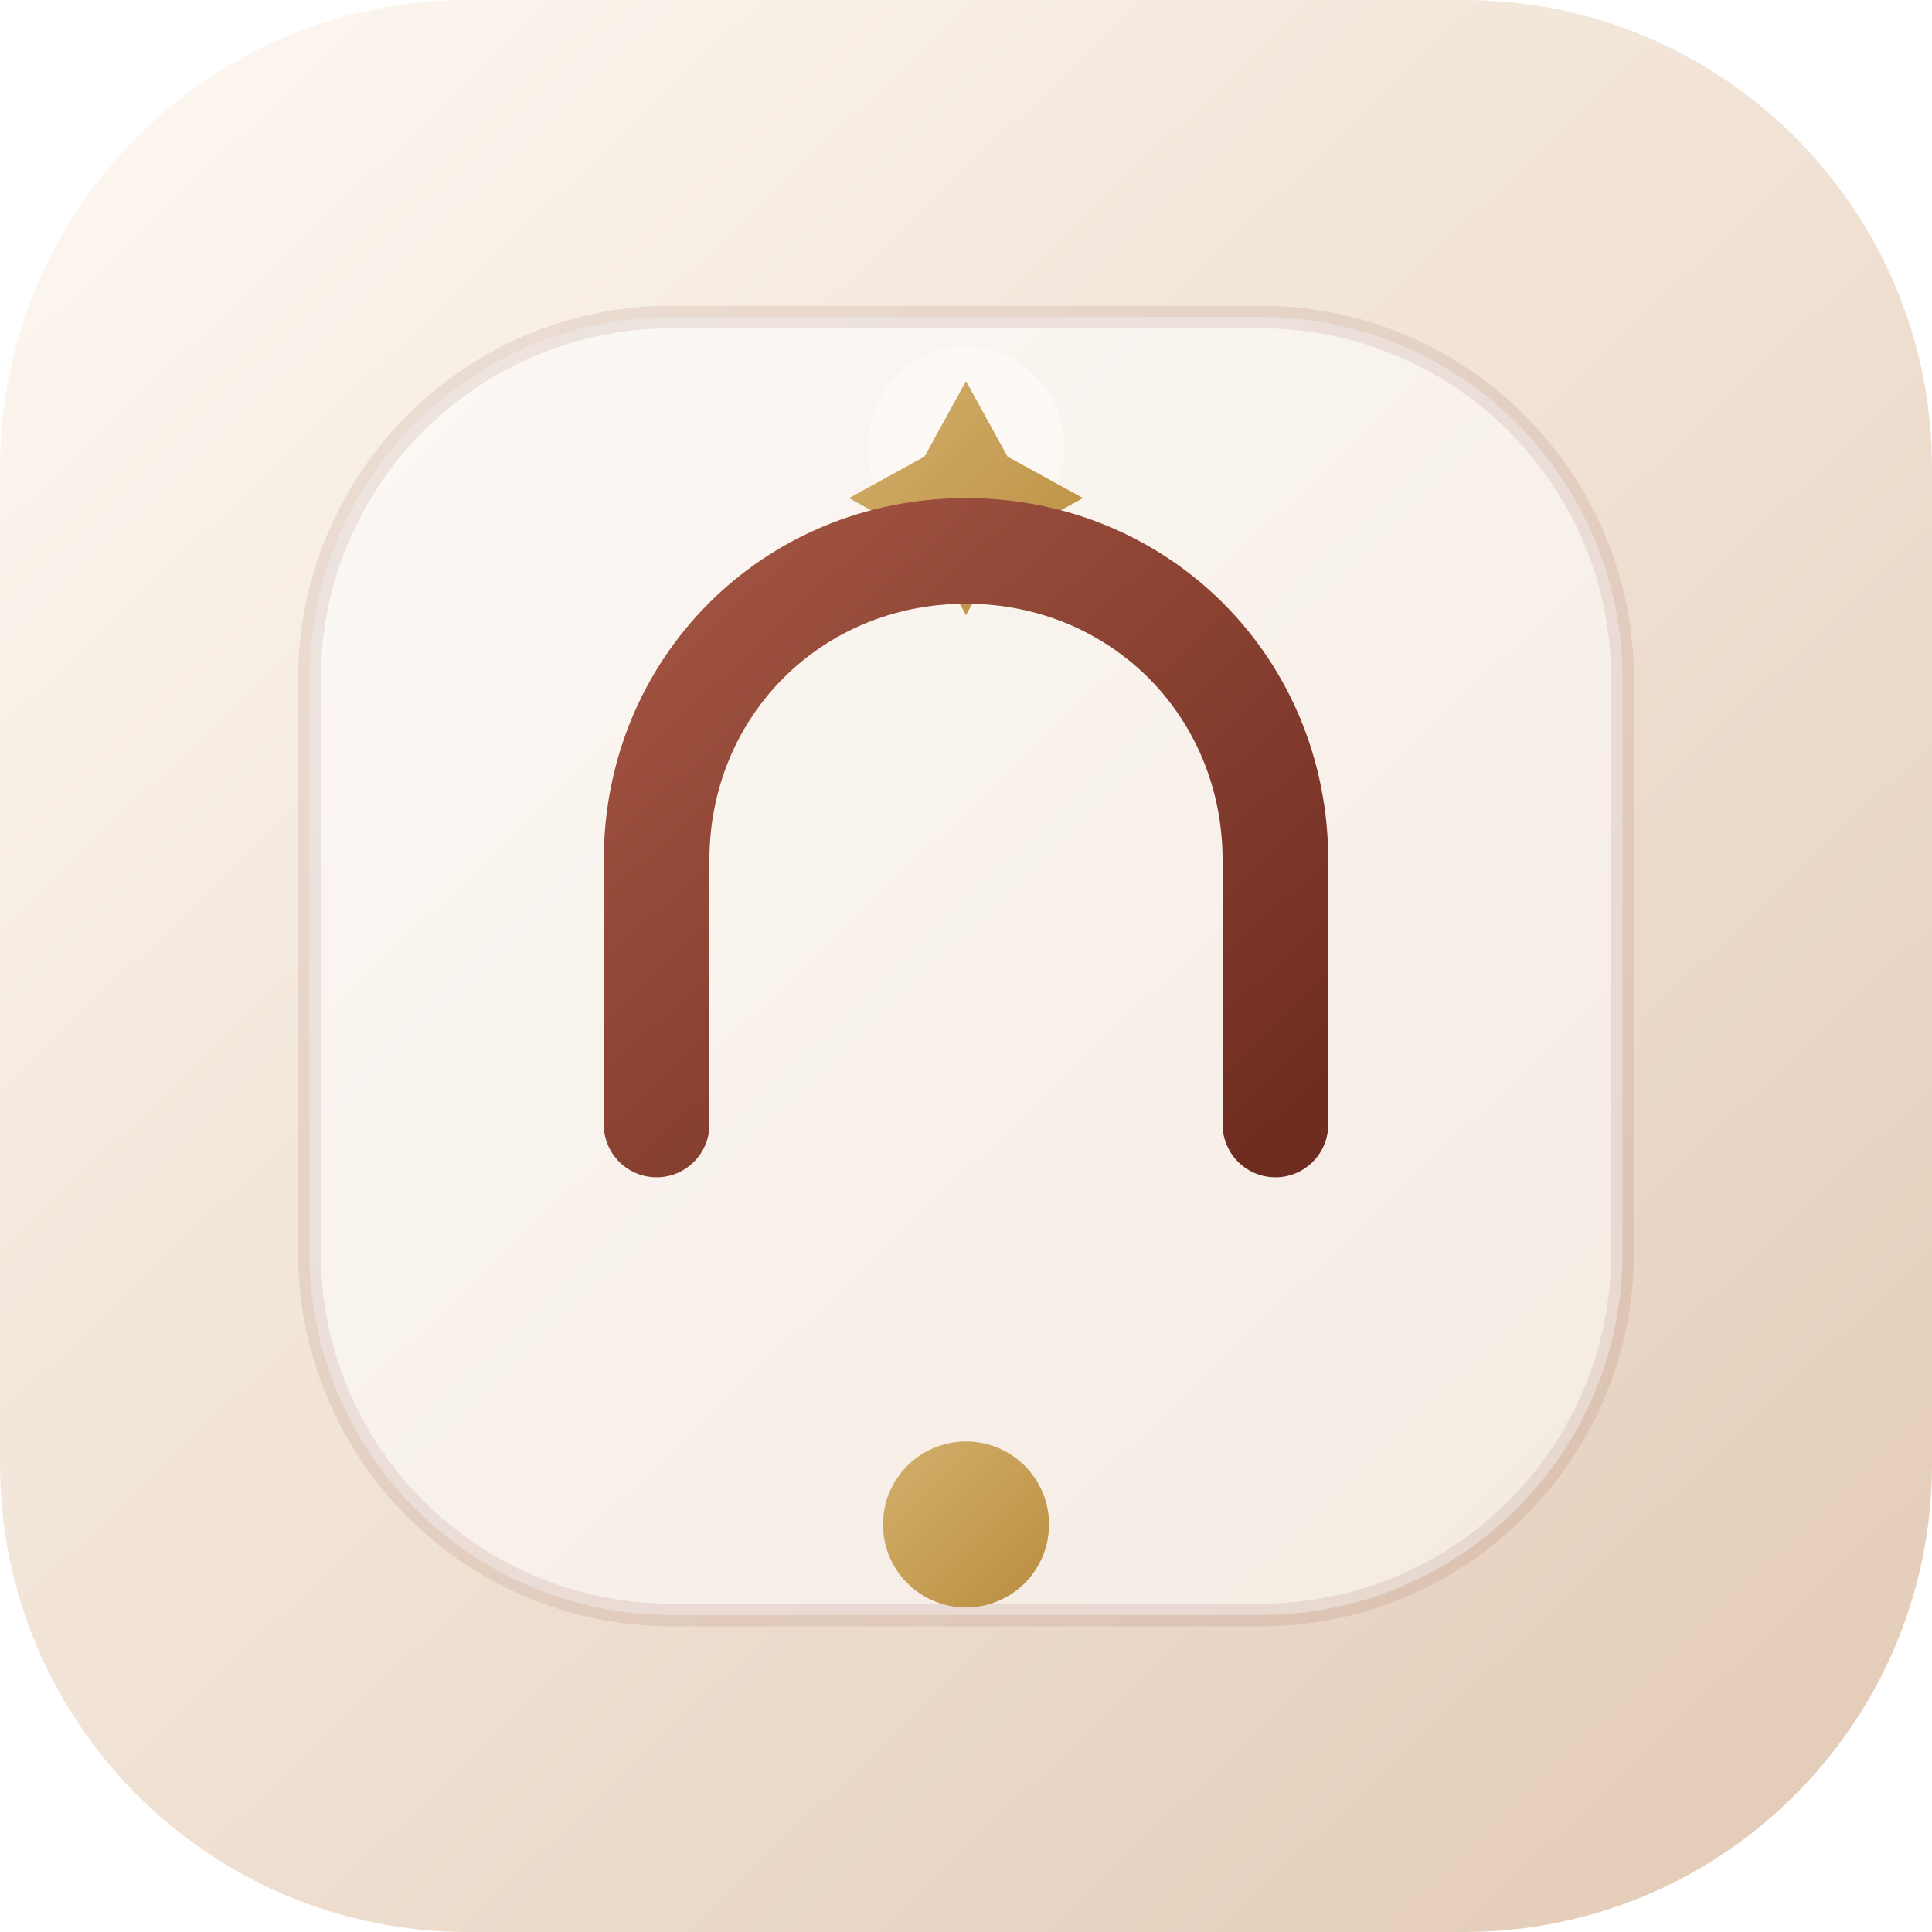
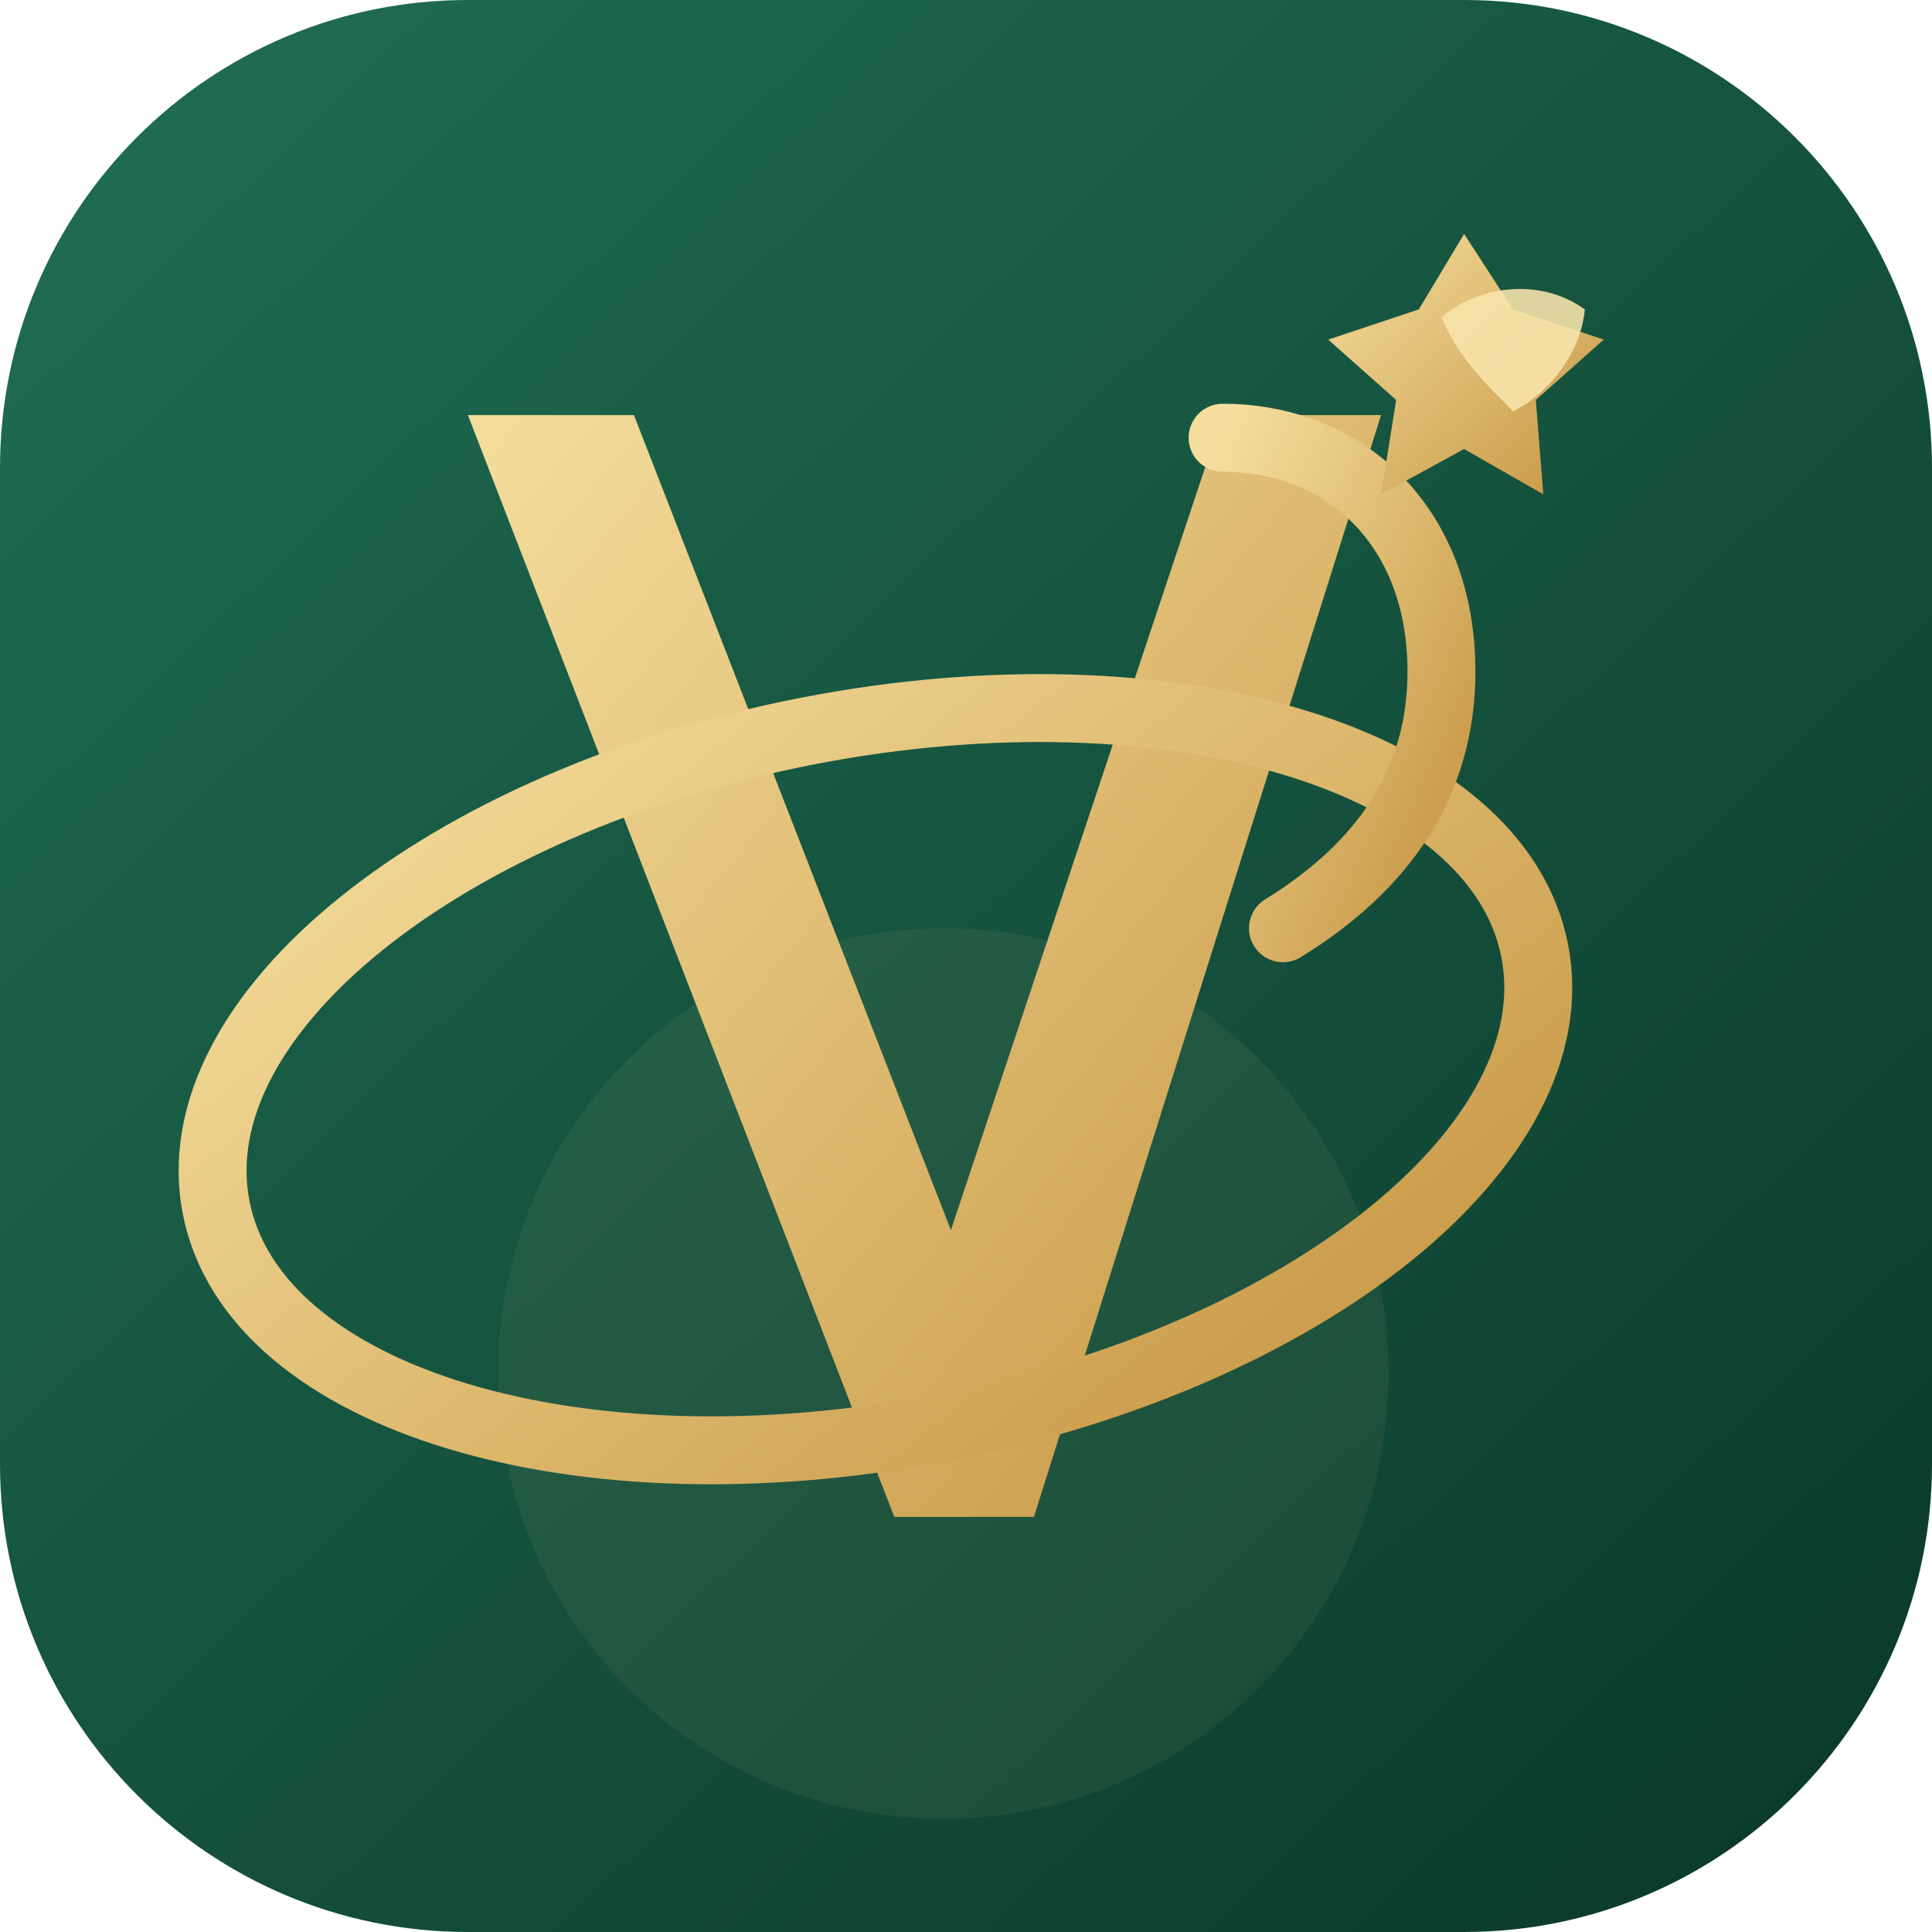
- <svg xmlns="http://www.w3.org/2000/svg" viewBox="0 0 512 512" role="img" aria-label="웨딩홀 비교기 앱 아이콘">
+ <svg xmlns="http://www.w3.org/2000/svg" viewBox="0 0 512 512" role="img" aria-label="웨딩홀픽 앱 아이콘">
  <defs>
    <linearGradient id="bg" x1="8%" x2="92%" y1="6%" y2="94%">
-       <stop offset="0%" stop-color="#fcf6ef" />
-       <stop offset="100%" stop-color="#e4cdb9" />
-     </linearGradient>
-     <linearGradient id="accent" x1="0%" x2="100%" y1="0%" y2="100%">
-       <stop offset="0%" stop-color="#a45542" />
-       <stop offset="100%" stop-color="#6f2d21" />
+       <stop offset="0%" stop-color="#1f6b51" />
+       <stop offset="100%" stop-color="#0b3b2c" />
    </linearGradient>
    <linearGradient id="gold" x1="0%" x2="100%" y1="0%" y2="100%">
-       <stop offset="0%" stop-color="#d4b06c" />
-       <stop offset="100%" stop-color="#b98d3f" />
+       <stop offset="0%" stop-color="#f5de9d" />
+       <stop offset="100%" stop-color="#c69542" />
    </linearGradient>
  </defs>
  <rect width="512" height="512" rx="124" fill="url(#bg)" />
-   <rect x="82" y="84" width="348" height="344" rx="96" fill="rgba(255,255,255,0.54)" stroke="rgba(111,45,33,0.1)" stroke-width="6" />
-   <circle cx="256" cy="118" r="26" fill="rgba(255,255,255,0.44)" />
-   <path d="M256 101l11 20 20 11-20 11-11 20-11-20-20-11 20-11 11-20z" fill="url(#gold)" />
-   <path d="M174 298V228c0-46 36-82 82-82s82 36 82 82v70" fill="none" stroke="url(#accent)" stroke-linecap="round" stroke-width="28" />
-   <path d="M196 326h120" fill="none" stroke="url(#accent)" stroke-linecap="round" stroke-width="28" />
-   <path d="M168 372h176" fill="none" stroke="url(#gold)" stroke-linecap="round" stroke-width="18" />
-   <circle cx="256" cy="404" r="22" fill="url(#gold)" />
+   <circle cx="250" cy="364" r="118" fill="rgba(255, 225, 162, 0.06)" />
+   <path d="M124 110h44l84 216 72-216h42L274 402h-37L124 110z" fill="url(#gold)" />
+   <ellipse cx="232" cy="286" rx="178" ry="94" fill="none" stroke="url(#gold)" stroke-width="18" transform="rotate(-11 232 286)" />
+   <path d="M324 116c32 0 58 23 58 62 0 30-16 52-42 68" fill="none" stroke="url(#gold)" stroke-width="18" stroke-linecap="round" />
+   <path d="M388 62l13 20 24 8-18 16 2 25-21-12-22 12 4-25-18-16 24-8 12-20z" fill="url(#gold)" />
+   <path d="M382 84c11-9 27-10 38-2-1 11-9 22-19 27-8-8-15-15-19-25z" fill="rgba(248, 229, 171, 0.88)" />
</svg>
